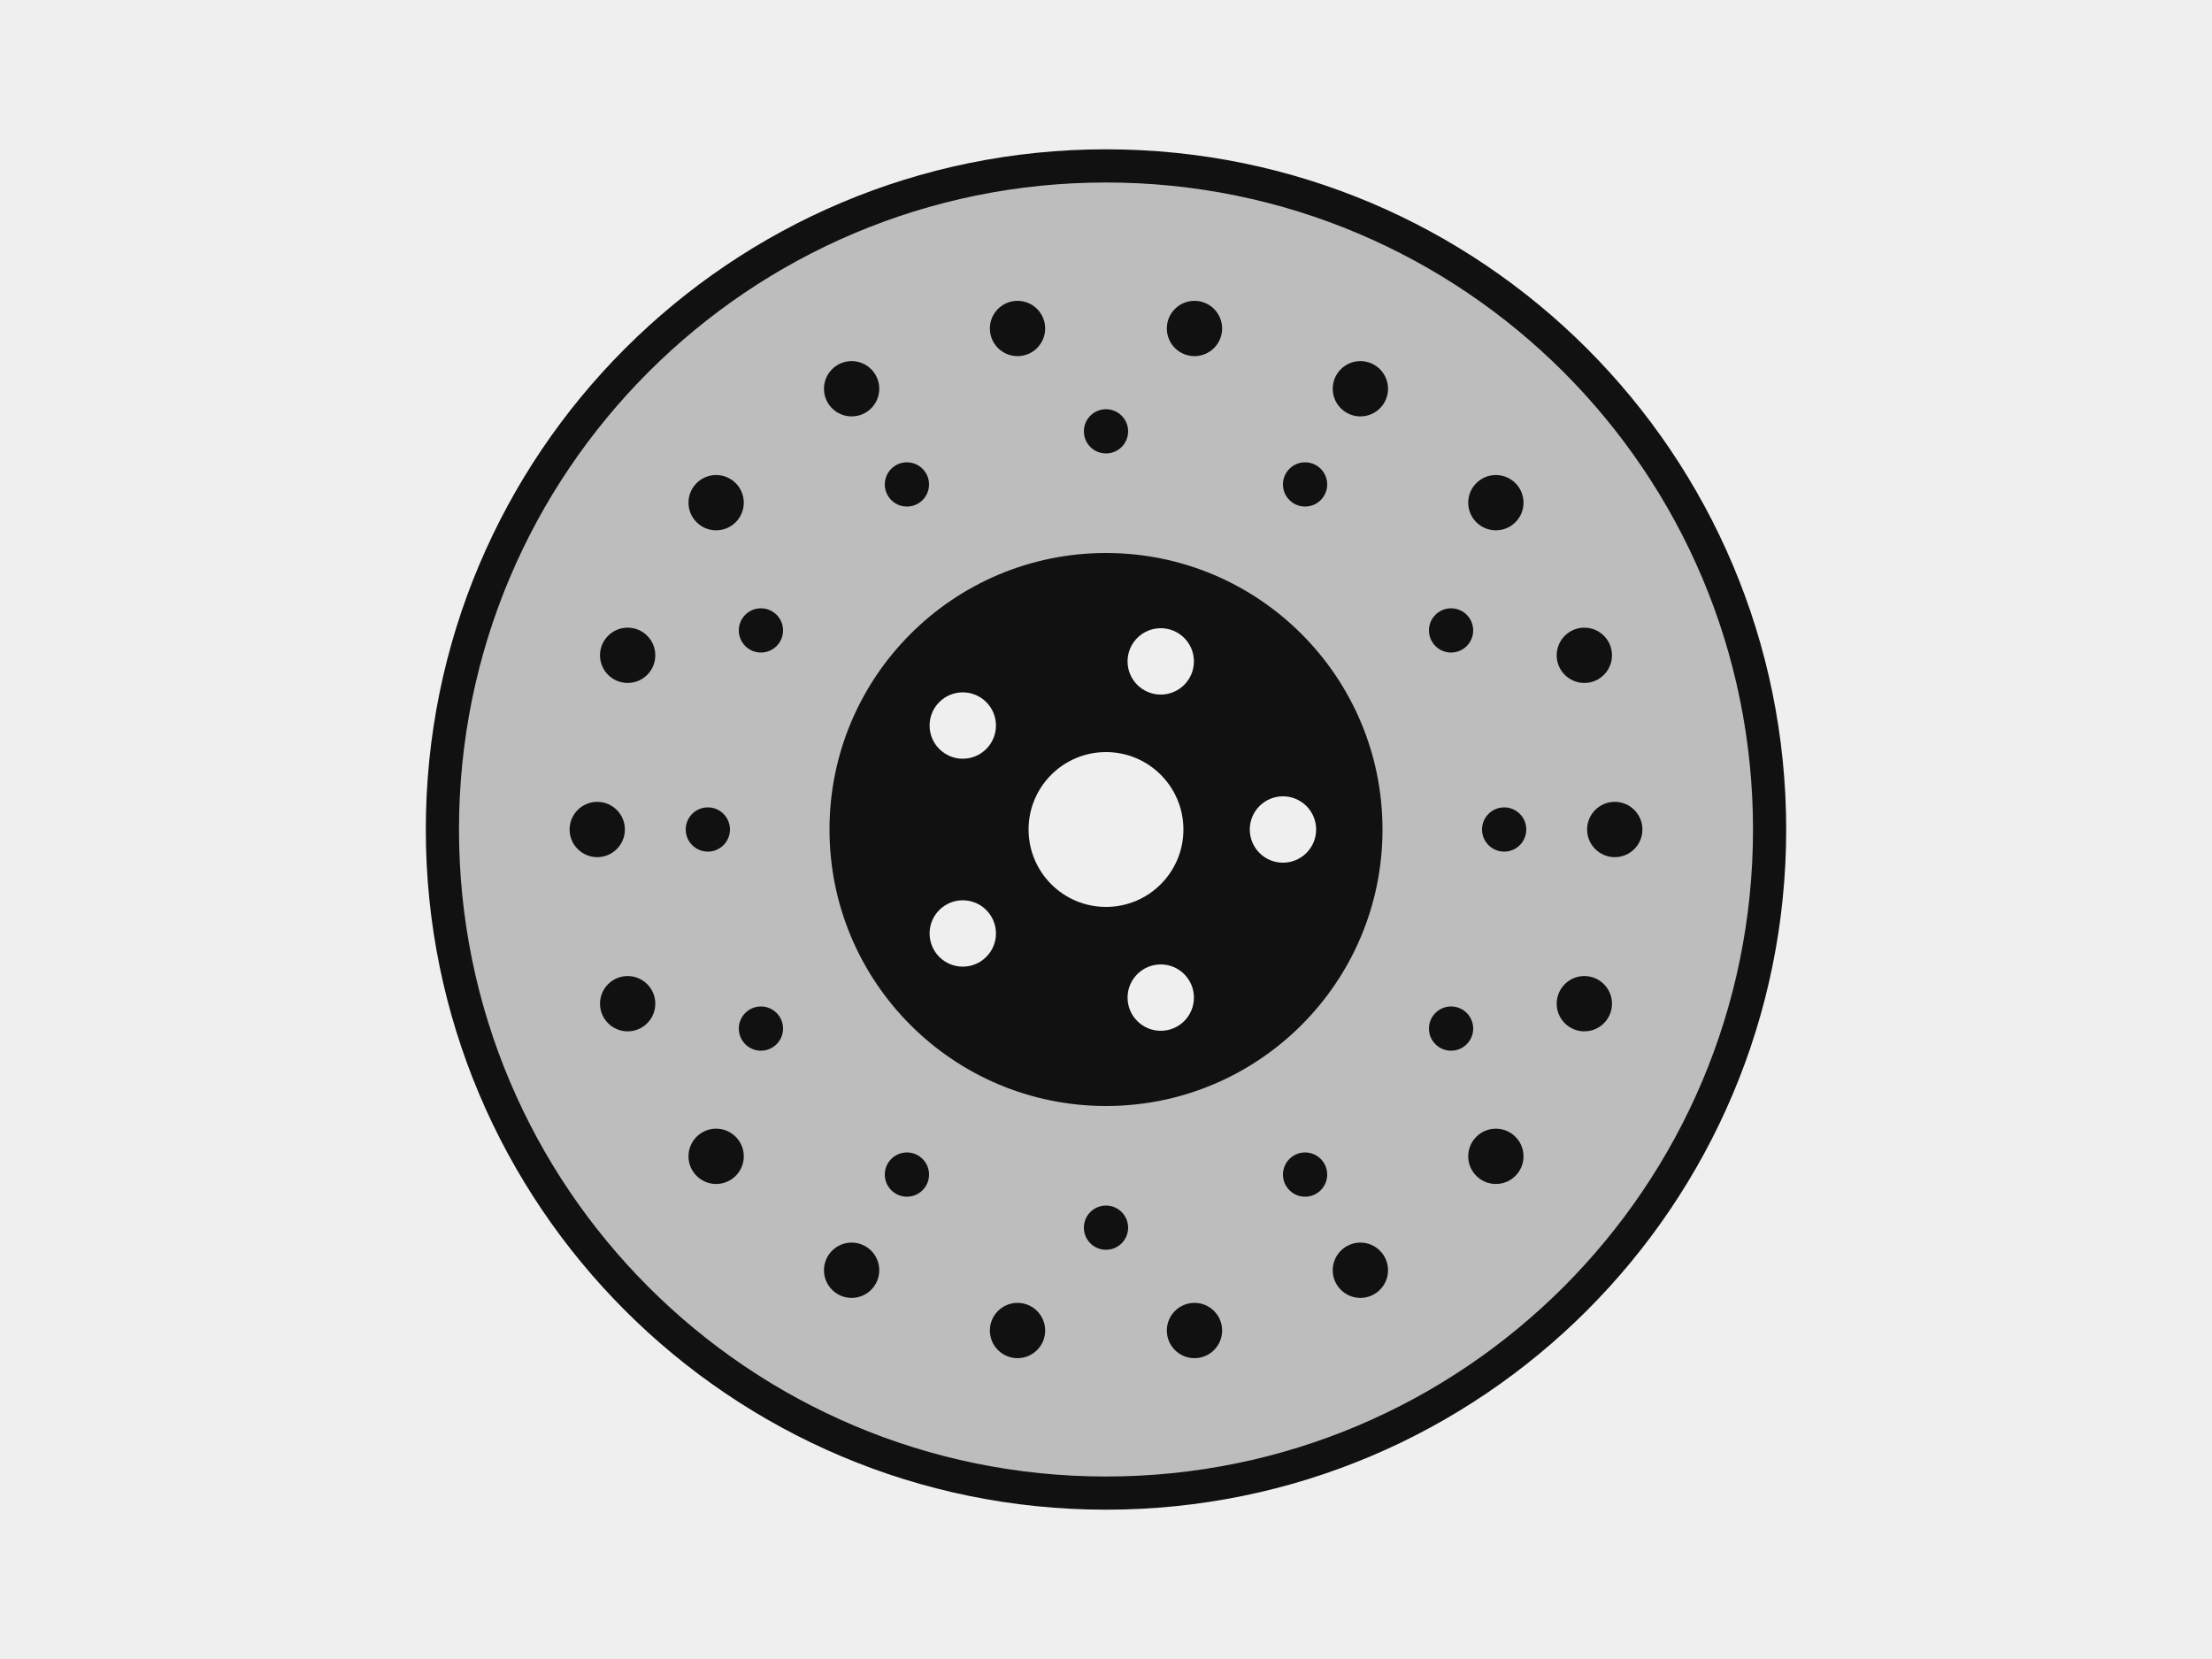
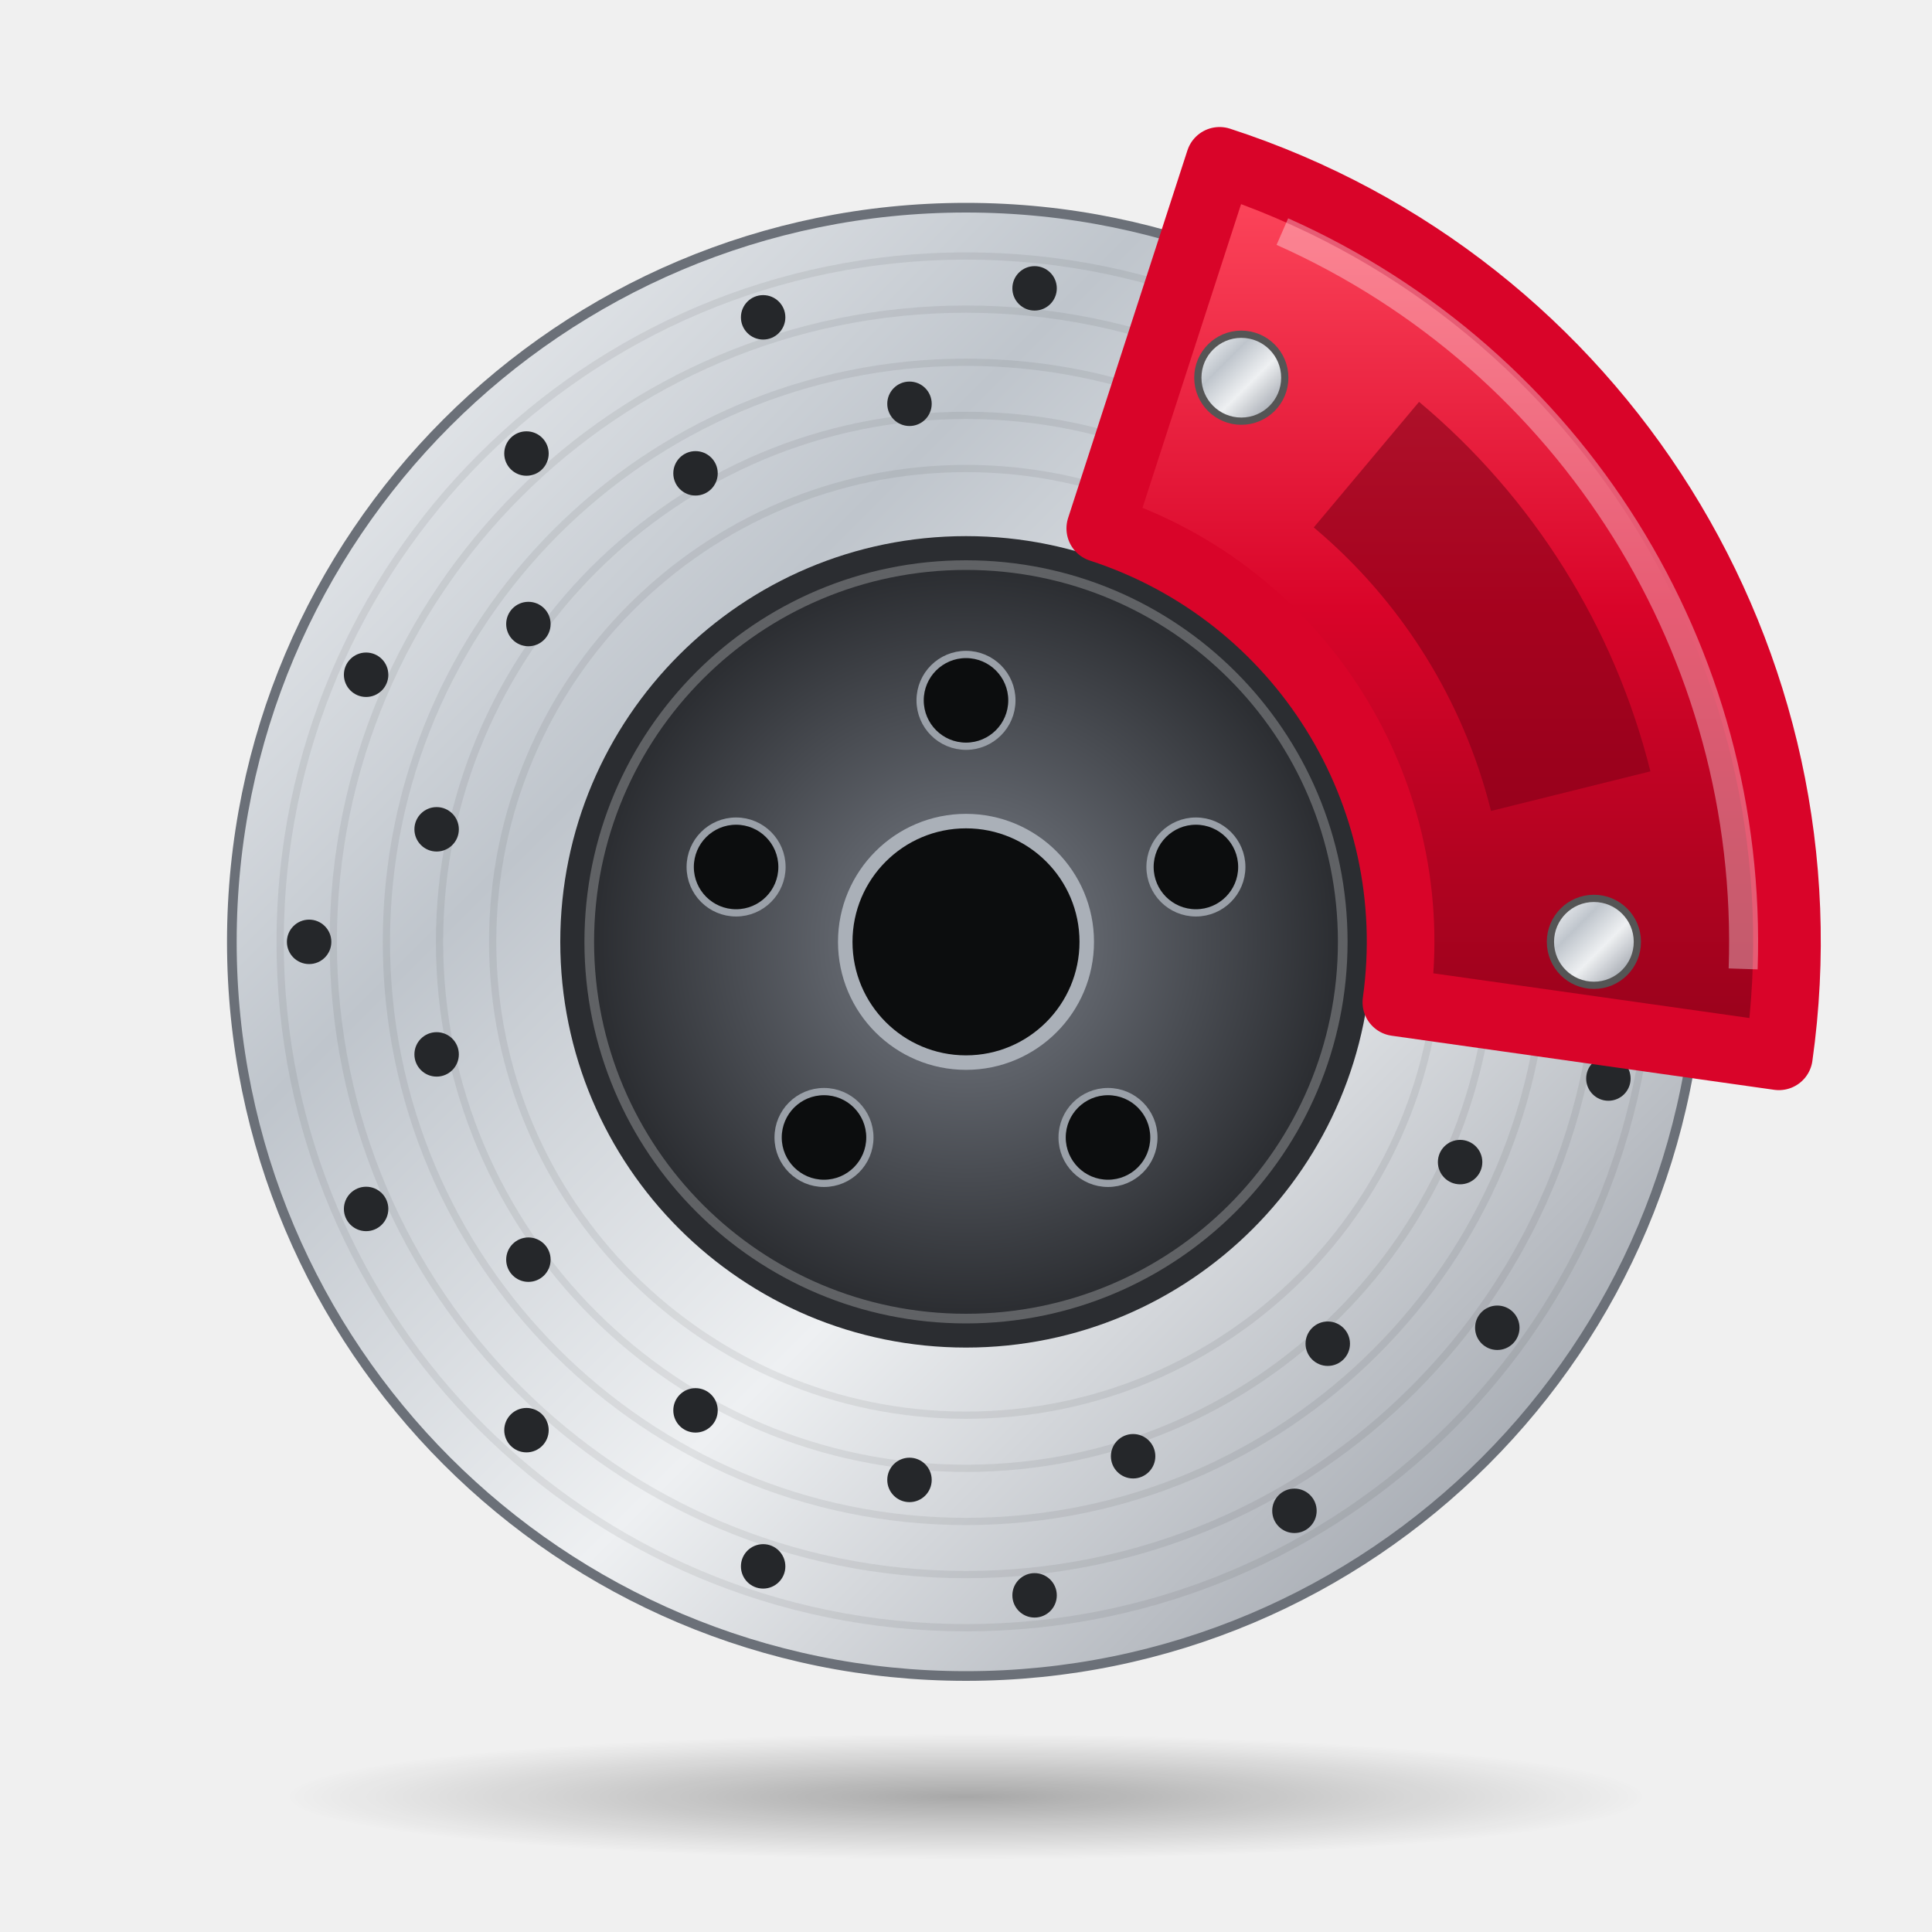
- <svg xmlns="http://www.w3.org/2000/svg" viewBox="0 0 400 300">
-   <rect width="400" height="300" fill="#EFEFEF" />
-   <circle cx="200" cy="150" r="120" fill="#BDBDBD" stroke="#111111" stroke-width="6" />
-   <circle cx="292.0" cy="150.0" r="5" fill="#111111" />
-   <circle cx="286.5" cy="181.5" r="5" fill="#111111" />
-   <circle cx="270.5" cy="209.1" r="5" fill="#111111" />
-   <circle cx="246.0" cy="229.7" r="5" fill="#111111" />
-   <circle cx="216.0" cy="240.6" r="5" fill="#111111" />
-   <circle cx="184.0" cy="240.6" r="5" fill="#111111" />
-   <circle cx="154.0" cy="229.7" r="5" fill="#111111" />
-   <circle cx="129.5" cy="209.1" r="5" fill="#111111" />
-   <circle cx="113.5" cy="181.5" r="5" fill="#111111" />
-   <circle cx="108.0" cy="150.0" r="5" fill="#111111" />
-   <circle cx="113.5" cy="118.5" r="5" fill="#111111" />
-   <circle cx="129.5" cy="90.9" r="5" fill="#111111" />
-   <circle cx="154.0" cy="70.3" r="5" fill="#111111" />
-   <circle cx="184.0" cy="59.4" r="5" fill="#111111" />
-   <circle cx="216.0" cy="59.4" r="5" fill="#111111" />
-   <circle cx="246.0" cy="70.3" r="5" fill="#111111" />
-   <circle cx="270.5" cy="90.9" r="5" fill="#111111" />
-   <circle cx="286.5" cy="118.5" r="5" fill="#111111" />
-   <circle cx="272.0" cy="150.0" r="4" fill="#111111" />
-   <circle cx="262.4" cy="186.0" r="4" fill="#111111" />
-   <circle cx="236.0" cy="212.4" r="4" fill="#111111" />
-   <circle cx="200.0" cy="222.0" r="4" fill="#111111" />
-   <circle cx="164.0" cy="212.4" r="4" fill="#111111" />
-   <circle cx="137.6" cy="186.0" r="4" fill="#111111" />
-   <circle cx="128.0" cy="150.0" r="4" fill="#111111" />
-   <circle cx="137.6" cy="114.0" r="4" fill="#111111" />
-   <circle cx="164.0" cy="87.6" r="4" fill="#111111" />
-   <circle cx="200.0" cy="78.0" r="4" fill="#111111" />
-   <circle cx="236.0" cy="87.6" r="4" fill="#111111" />
-   <circle cx="262.4" cy="114.0" r="4" fill="#111111" />
-   <circle cx="200" cy="150" r="50" fill="#111111" />
-   <circle cx="232.0" cy="150.0" r="6" fill="#EFEFEF" />
-   <circle cx="209.9" cy="180.4" r="6" fill="#EFEFEF" />
-   <circle cx="174.1" cy="168.8" r="6" fill="#EFEFEF" />
-   <circle cx="174.1" cy="131.2" r="6" fill="#EFEFEF" />
-   <circle cx="209.9" cy="119.6" r="6" fill="#EFEFEF" />
-   <circle cx="200" cy="150" r="14" fill="#EFEFEF" />
+ <svg xmlns="http://www.w3.org/2000/svg" viewBox="0 0 400 400">
+   <defs>
+     <linearGradient id="st" x1="0" y1="0" x2="1" y2="1">
+       <stop offset="0" stop-color="#fbfcfd" />
+       <stop offset=".32" stop-color="#bfc5cc" />
+       <stop offset=".58" stop-color="#eef0f2" />
+       <stop offset="1" stop-color="#858b95" />
+     </linearGradient>
+     <linearGradient id="cs" x1="0" x2="1" y1="0" y2="0">
+       <stop offset="0" stop-color="#737982" />
+       <stop offset=".28" stop-color="#d6dadf" />
+       <stop offset=".44" stop-color="#ffffff" />
+       <stop offset=".66" stop-color="#b7bcc4" />
+       <stop offset="1" stop-color="#666c75" />
+     </linearGradient>
+     <linearGradient id="cw" x1="0" x2="1" y1="0" y2="0">
+       <stop offset="0" stop-color="#c4c8ce" />
+       <stop offset=".4" stop-color="#ffffff" />
+       <stop offset=".7" stop-color="#eceef0" />
+       <stop offset="1" stop-color="#aeb3ba" />
+     </linearGradient>
+     <linearGradient id="cr" x1="0" x2="1" y1="0" y2="0">
+       <stop offset="0" stop-color="#7c0116" />
+       <stop offset=".26" stop-color="#e3122d" />
+       <stop offset=".42" stop-color="#ff7482" />
+       <stop offset=".62" stop-color="#d90429" />
+       <stop offset="1" stop-color="#6e0113" />
+     </linearGradient>
+     <linearGradient id="cd" x1="0" x2="1" y1="0" y2="0">
+       <stop offset="0" stop-color="#090a0b" />
+       <stop offset=".28" stop-color="#3d4147" />
+       <stop offset=".42" stop-color="#6a7078" />
+       <stop offset=".64" stop-color="#232528" />
+       <stop offset="1" stop-color="#060607" />
+     </linearGradient>
+     <linearGradient id="rd" x1="0" y1="0" x2="0" y2="1">
+       <stop offset="0" stop-color="#ff4a5e" />
+       <stop offset=".5" stop-color="#d90429" />
+       <stop offset="1" stop-color="#96021b" />
+     </linearGradient>
+     <linearGradient id="dk" x1="0" y1="0" x2="0" y2="1">
+       <stop offset="0" stop-color="#4a4e55" />
+       <stop offset="1" stop-color="#131416" />
+     </linearGradient>
+     <linearGradient id="gl" x1="0" y1="0" x2="1" y2="1">
+       <stop offset="0" stop-color="#ffffff" />
+       <stop offset=".5" stop-color="#d8e6f0" />
+       <stop offset="1" stop-color="#a9bccb" />
+     </linearGradient>
+     <radialGradient id="rub">
+       <stop offset=".55" stop-color="#34373c" />
+       <stop offset=".85" stop-color="#1b1c1f" />
+       <stop offset="1" stop-color="#050506" />
+     </radialGradient>
+     <radialGradient id="hub">
+       <stop offset="0" stop-color="#7b8089" />
+       <stop offset="1" stop-color="#2a2c30" />
+     </radialGradient>
+     <radialGradient id="sh">
+       <stop offset="0" stop-color="#000" stop-opacity=".3" />
+       <stop offset="1" stop-color="#000" stop-opacity="0" />
+     </radialGradient>
+   </defs>
+   <ellipse cx="200" cy="372" rx="140" ry="13" fill="url(#sh)" />
+   <circle cx="200" cy="195" r="152" fill="url(#st)" stroke="#6b7078" stroke-width="2" />
+   <circle cx="200" cy="195" r="142" fill="none" stroke="#000" stroke-opacity=".07" stroke-width="1.5" />
+   <circle cx="200" cy="195" r="131" fill="none" stroke="#000" stroke-opacity=".07" stroke-width="1.5" />
+   <circle cx="200" cy="195" r="120" fill="none" stroke="#000" stroke-opacity=".07" stroke-width="1.5" />
+   <circle cx="200" cy="195" r="109" fill="none" stroke="#000" stroke-opacity=".07" stroke-width="1.5" />
+   <circle cx="200" cy="195" r="98" fill="none" stroke="#000" stroke-opacity=".07" stroke-width="1.5" />
+   <circle cx="312.0" cy="195.0" r="4.6" fill="#25272a" />
+   <circle cx="333.0" cy="223.3" r="4.6" fill="#25272a" />
+   <circle cx="302.3" cy="240.6" r="4.6" fill="#25272a" />
+   <circle cx="310.0" cy="274.9" r="4.6" fill="#25272a" />
+   <circle cx="274.9" cy="278.2" r="4.6" fill="#25272a" />
+   <circle cx="268.0" cy="312.8" r="4.6" fill="#25272a" />
+   <circle cx="234.6" cy="301.5" r="4.6" fill="#25272a" />
+   <circle cx="214.2" cy="330.3" r="4.6" fill="#25272a" />
+   <circle cx="188.3" cy="306.4" r="4.6" fill="#25272a" />
+   <circle cx="158.0" cy="324.3" r="4.6" fill="#25272a" />
+   <circle cx="144.0" cy="292.0" r="4.6" fill="#25272a" />
+   <circle cx="109.0" cy="296.1" r="4.6" fill="#25272a" />
+   <circle cx="109.4" cy="260.8" r="4.6" fill="#25272a" />
+   <circle cx="75.8" cy="250.3" r="4.6" fill="#25272a" />
+   <circle cx="90.4" cy="218.3" r="4.6" fill="#25272a" />
+   <circle cx="64.0" cy="195.0" r="4.6" fill="#25272a" />
+   <circle cx="90.4" cy="171.7" r="4.6" fill="#25272a" />
+   <circle cx="75.8" cy="139.7" r="4.6" fill="#25272a" />
+   <circle cx="109.4" cy="129.2" r="4.6" fill="#25272a" />
+   <circle cx="109.0" cy="93.9" r="4.6" fill="#25272a" />
+   <circle cx="144.0" cy="98.0" r="4.6" fill="#25272a" />
+   <circle cx="158.0" cy="65.7" r="4.6" fill="#25272a" />
+   <circle cx="188.3" cy="83.6" r="4.6" fill="#25272a" />
+   <circle cx="214.2" cy="59.7" r="4.6" fill="#25272a" />
+   <circle cx="234.6" cy="88.5" r="4.6" fill="#25272a" />
+   <circle cx="268.0" cy="77.2" r="4.6" fill="#25272a" />
+   <circle cx="274.9" cy="111.8" r="4.6" fill="#25272a" />
+   <circle cx="310.0" cy="115.1" r="4.6" fill="#25272a" />
+   <circle cx="302.3" cy="149.4" r="4.6" fill="#25272a" />
+   <circle cx="333.0" cy="166.7" r="4.6" fill="#25272a" />
+   <circle cx="200" cy="195" r="84" fill="#2b2d31" />
+   <circle cx="200" cy="195" r="78" fill="url(#hub)" />
+   <circle cx="200" cy="195" r="78" fill="none" stroke="#fff" stroke-opacity=".25" stroke-width="2" />
+   <circle cx="200.0" cy="145.0" r="9.5" fill="#0c0d0e" stroke="#9aa0a8" stroke-width="1.5" />
+   <circle cx="247.6" cy="179.5" r="9.5" fill="#0c0d0e" stroke="#9aa0a8" stroke-width="1.5" />
+   <circle cx="229.4" cy="235.5" r="9.5" fill="#0c0d0e" stroke="#9aa0a8" stroke-width="1.5" />
+   <circle cx="170.6" cy="235.5" r="9.5" fill="#0c0d0e" stroke="#9aa0a8" stroke-width="1.5" />
+   <circle cx="152.4" cy="179.5" r="9.5" fill="#0c0d0e" stroke="#9aa0a8" stroke-width="1.5" />
+   <circle cx="200" cy="195" r="25" fill="#0c0d0e" stroke="#aab0b8" stroke-width="3" />
+   <path d="M252.5 33.3 A170 170 0 0 1 368.3 218.7 L289.1 207.5 A90 90 0 0 0 227.8 109.4Z" fill="url(#rd)" stroke="#d90429" stroke-width="14" stroke-linejoin="round" />
+   <path d="M266.7 45.2 A164 164 0 0 1 363.9 200.7 L357.9 200.5 A158 158 0 0 0 264.3 50.7Z" fill="#fff" fill-opacity=".35" />
+   <path d="M293.8 83.2 A146 146 0 0 1 341.7 159.7 L308.7 167.9 A112 112 0 0 0 272.0 109.2Z" fill="#7c0116" fill-opacity=".55" />
+   <circle cx="257.0" cy="78.2" r="9" fill="url(#st)" stroke="#555" stroke-width="1.5" />
+   <circle cx="330.0" cy="195.0" r="9" fill="url(#st)" stroke="#555" stroke-width="1.5" />
</svg>
